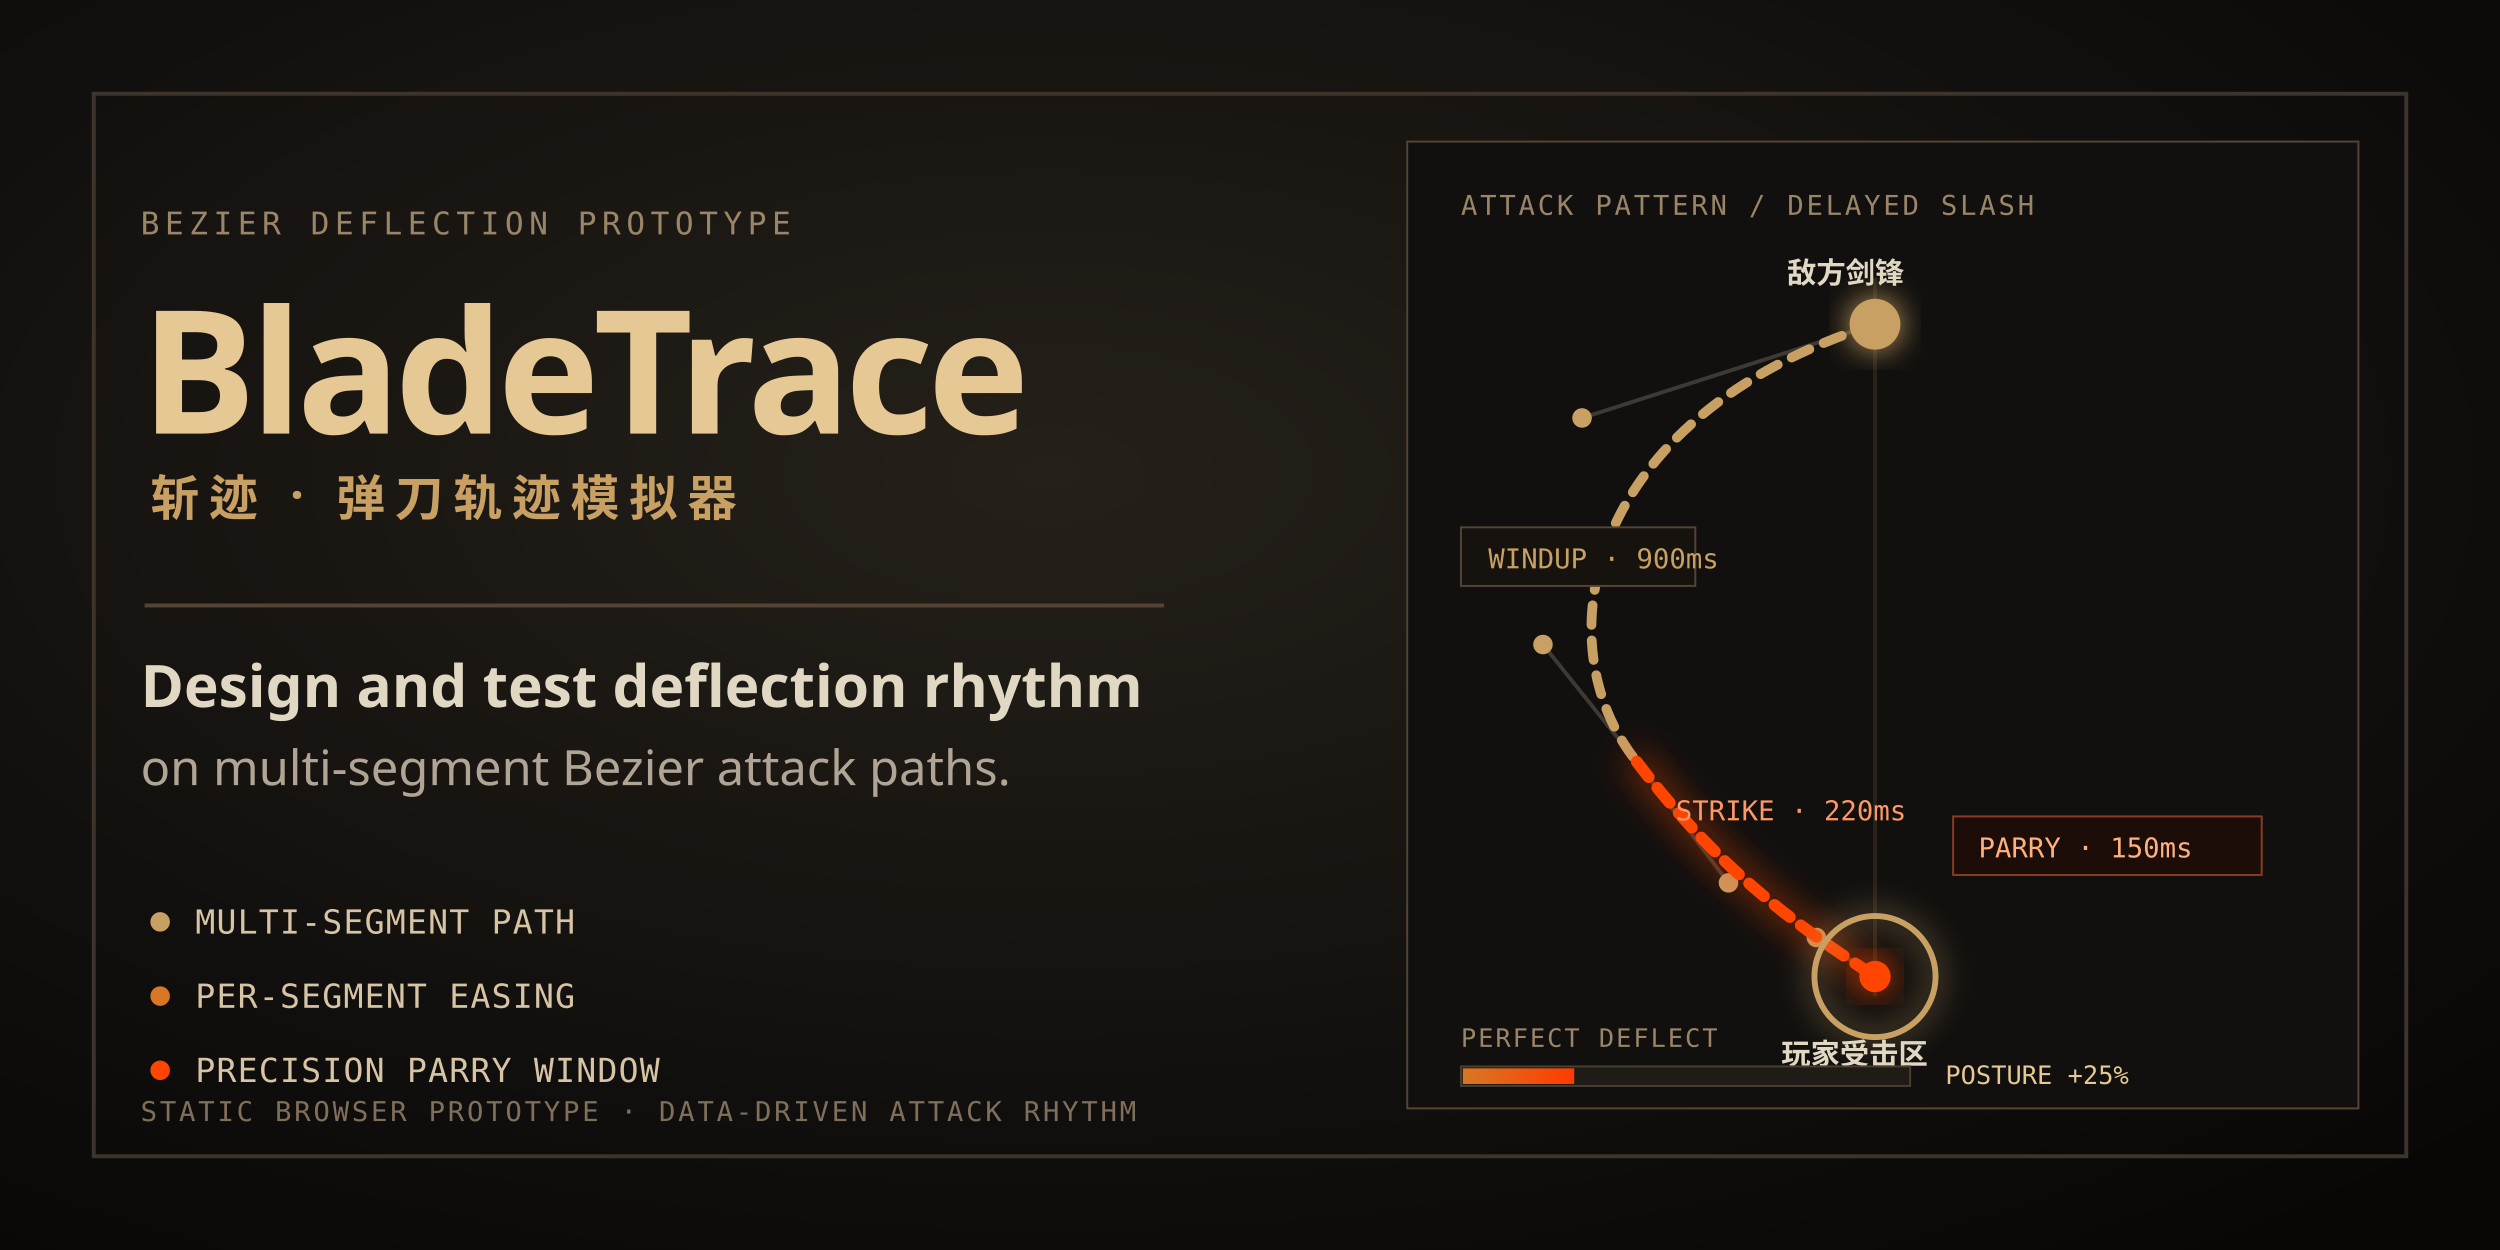
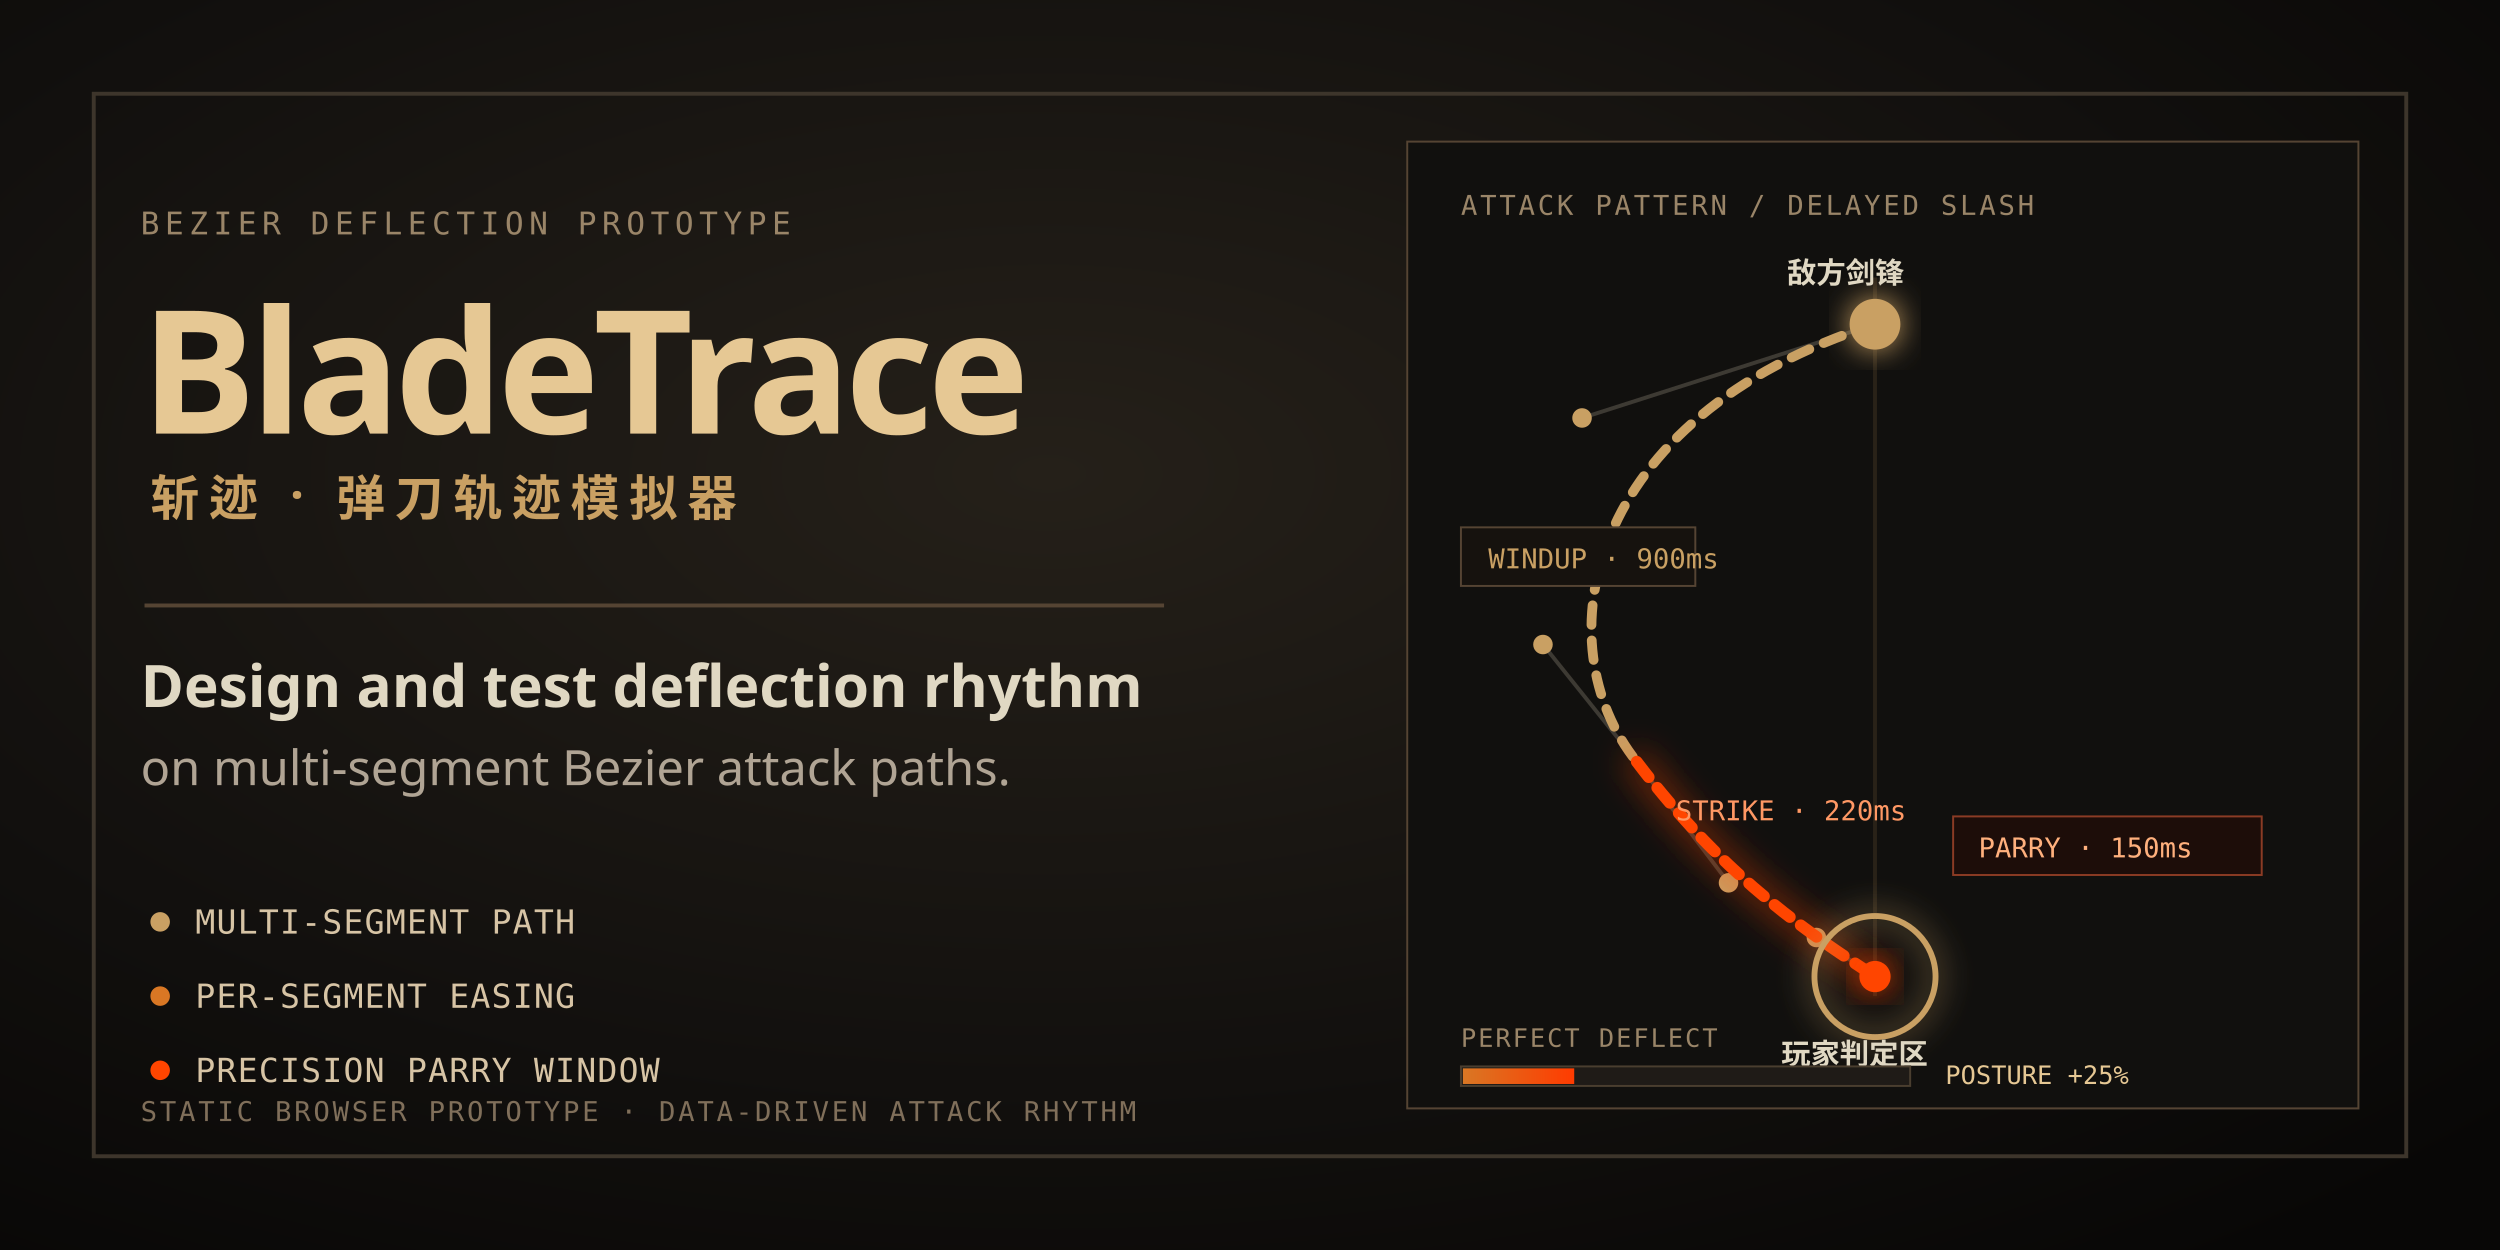
<svg xmlns="http://www.w3.org/2000/svg" width="1280" height="640" viewBox="0 0 1280 640" role="img" aria-labelledby="title description">
  <defs>
    <radialGradient id="background" cx="42%" cy="38%" r="78%">
      <stop offset="0" stop-color="#252019" />
      <stop offset="0.62" stop-color="#12100e" />
      <stop offset="1" stop-color="#080706" />
    </radialGradient>
    <linearGradient id="posture" x1="0" x2="1">
      <stop offset="0" stop-color="#d97724" />
      <stop offset="1" stop-color="#ff3b00" />
    </linearGradient>
    <filter id="goldGlow" x="-40%" y="-40%" width="180%" height="180%">
      <feGaussianBlur stdDeviation="8" result="blur" />
      <feMerge>
        <feMergeNode in="blur" />
        <feMergeNode in="SourceGraphic" />
      </feMerge>
    </filter>
    <filter id="emberGlow" x="-40%" y="-40%" width="180%" height="180%">
      <feGaussianBlur stdDeviation="9" result="blur" />
      <feMerge>
        <feMergeNode in="blur" />
        <feMergeNode in="SourceGraphic" />
      </feMerge>
    </filter>
    <clipPath id="stageClip">
      <rect x="720" y="72" width="488" height="496" rx="0" />
    </clipPath>
  </defs>
  <rect width="1280" height="640" fill="#0d0d0d" />
  <rect width="1280" height="640" fill="url(#background)" />
  <rect x="48" y="48" width="1184" height="544" fill="none" stroke="#3d352b" stroke-width="2" />
  <g font-family="Segoe UI, Microsoft YaHei, PingFang SC, sans-serif">
    <text x="72" y="120" fill="#9a8568" font-family="Consolas, monospace" font-size="16" letter-spacing="2.8">BEZIER DEFLECTION PROTOTYPE</text>
    <text x="72" y="222" fill="#e6c894" font-size="88" font-weight="700" letter-spacing="-3">BladeTrace</text>
    <text x="77" y="264" fill="#c9a063" font-size="25" font-weight="600" letter-spacing="5">斩迹 · 弹刀轨迹模拟器</text>
    <line x1="74" y1="310" x2="596" y2="310" stroke="#554433" stroke-width="2" />
    <text x="72" y="362" fill="#e0d8c3" font-size="30" font-weight="600">Design and test deflection rhythm</text>
    <text x="72" y="402" fill="#b0a494" font-size="25">on multi-segment Bezier attack paths.</text>
    <g font-family="Consolas, Microsoft YaHei, monospace" font-size="17" letter-spacing="0.6">
      <circle cx="82" cy="472" r="5" fill="#c9a063" />
      <text x="100" y="478" fill="#d7c4a5">MULTI-SEGMENT PATH</text>
      <circle cx="82" cy="510" r="5" fill="#d97724" />
      <text x="100" y="516" fill="#d7c4a5">PER-SEGMENT EASING</text>
      <circle cx="82" cy="548" r="5" fill="#ff4500" />
      <text x="100" y="554" fill="#d7c4a5">PRECISION PARRY WINDOW</text>
    </g>
  </g>
  <g clip-path="url(#stageClip)" font-family="Segoe UI, Microsoft YaHei, PingFang SC, sans-serif">
    <rect x="720" y="72" width="488" height="496" fill="#11100e" stroke="#554433" stroke-width="2" />
    <text x="748" y="110" fill="#9a8568" font-family="Consolas, monospace" font-size="14" letter-spacing="1.4">ATTACK PATTERN / DELAYED SLASH</text>
    <line x1="960" y1="142" x2="960" y2="510" stroke="#c9a063" stroke-opacity="0.13" stroke-width="2" />
    <g stroke="#b0a494" stroke-opacity="0.28" stroke-width="2">
      <line x1="960" y1="166" x2="810" y2="214" />
      <line x1="838" y1="390" x2="790" y2="330" />
      <line x1="838" y1="390" x2="885" y2="452" />
      <line x1="960" y1="500" x2="930" y2="480" />
    </g>
    <g fill="#c9a063">
      <circle cx="810" cy="214" r="5" />
      <circle cx="790" cy="330" r="5" />
      <circle cx="885" cy="452" r="5" />
      <circle cx="930" cy="480" r="5" />
    </g>
    <path d="M 960 166 C 810 214 790 330 838 390" fill="none" stroke="#c9a063" stroke-width="5" stroke-linecap="round" stroke-dasharray="10 8" />
    <path d="M 838 390 C 885 452 930 480 960 500" fill="none" stroke="#ff4500" stroke-width="6" stroke-linecap="round" stroke-dasharray="10 7" filter="url(#emberGlow)" />
    <g fill="#c9a063" filter="url(#goldGlow)">
      <circle cx="960" cy="166" r="13" />
    </g>
    <text x="915" y="145" fill="#e0d8c3" font-size="15" font-weight="600">敌方剑锋</text>
    <g>
      <circle cx="960" cy="500" r="31" fill="none" stroke="#c9a063" stroke-width="3" filter="url(#goldGlow)" />
      <circle cx="960" cy="500" r="8" fill="#ff4500" filter="url(#emberGlow)" />
-       <text x="912" y="545" fill="#e0d8c3" font-size="15" font-weight="600">玩家受击区</text>
+       <text x="912" y="545" fill="#e0d8c3" font-size="15" font-weight="600">玩家判定区</text>
    </g>
    <g font-family="Consolas, Microsoft YaHei, monospace">
      <rect x="748" y="270" width="120" height="30" fill="#16120e" stroke="#554433" />
      <text x="762" y="291" fill="#c9a063" font-size="14">WINDUP · 900ms</text>
      <rect x="1000" y="418" width="158" height="30" fill="#1d0d09" stroke="#8b3b24" />
      <text x="1013" y="439" fill="#ffb07d" font-size="14">PARRY · 150ms</text>
      <text x="858" y="420" fill="#ff9864" font-size="14">STRIKE · 220ms</text>
    </g>
    <g>
      <text x="748" y="536" fill="#9a8568" font-family="Consolas, monospace" font-size="13" letter-spacing="1">PERFECT DEFLECT</text>
      <rect x="748" y="546" width="230" height="10" fill="#1f1b17" stroke="#4a3e2f" />
      <rect x="749" y="547" width="57" height="8" fill="url(#posture)" />
      <text x="996" y="555" fill="#e6c894" font-family="Consolas, monospace" font-size="13">POSTURE +25%</text>
    </g>
  </g>
  <text x="72" y="574" fill="#806f5a" font-family="Consolas, monospace" font-size="14" letter-spacing="1.4">STATIC BROWSER PROTOTYPE · DATA-DRIVEN ATTACK RHYTHM</text>
</svg>
